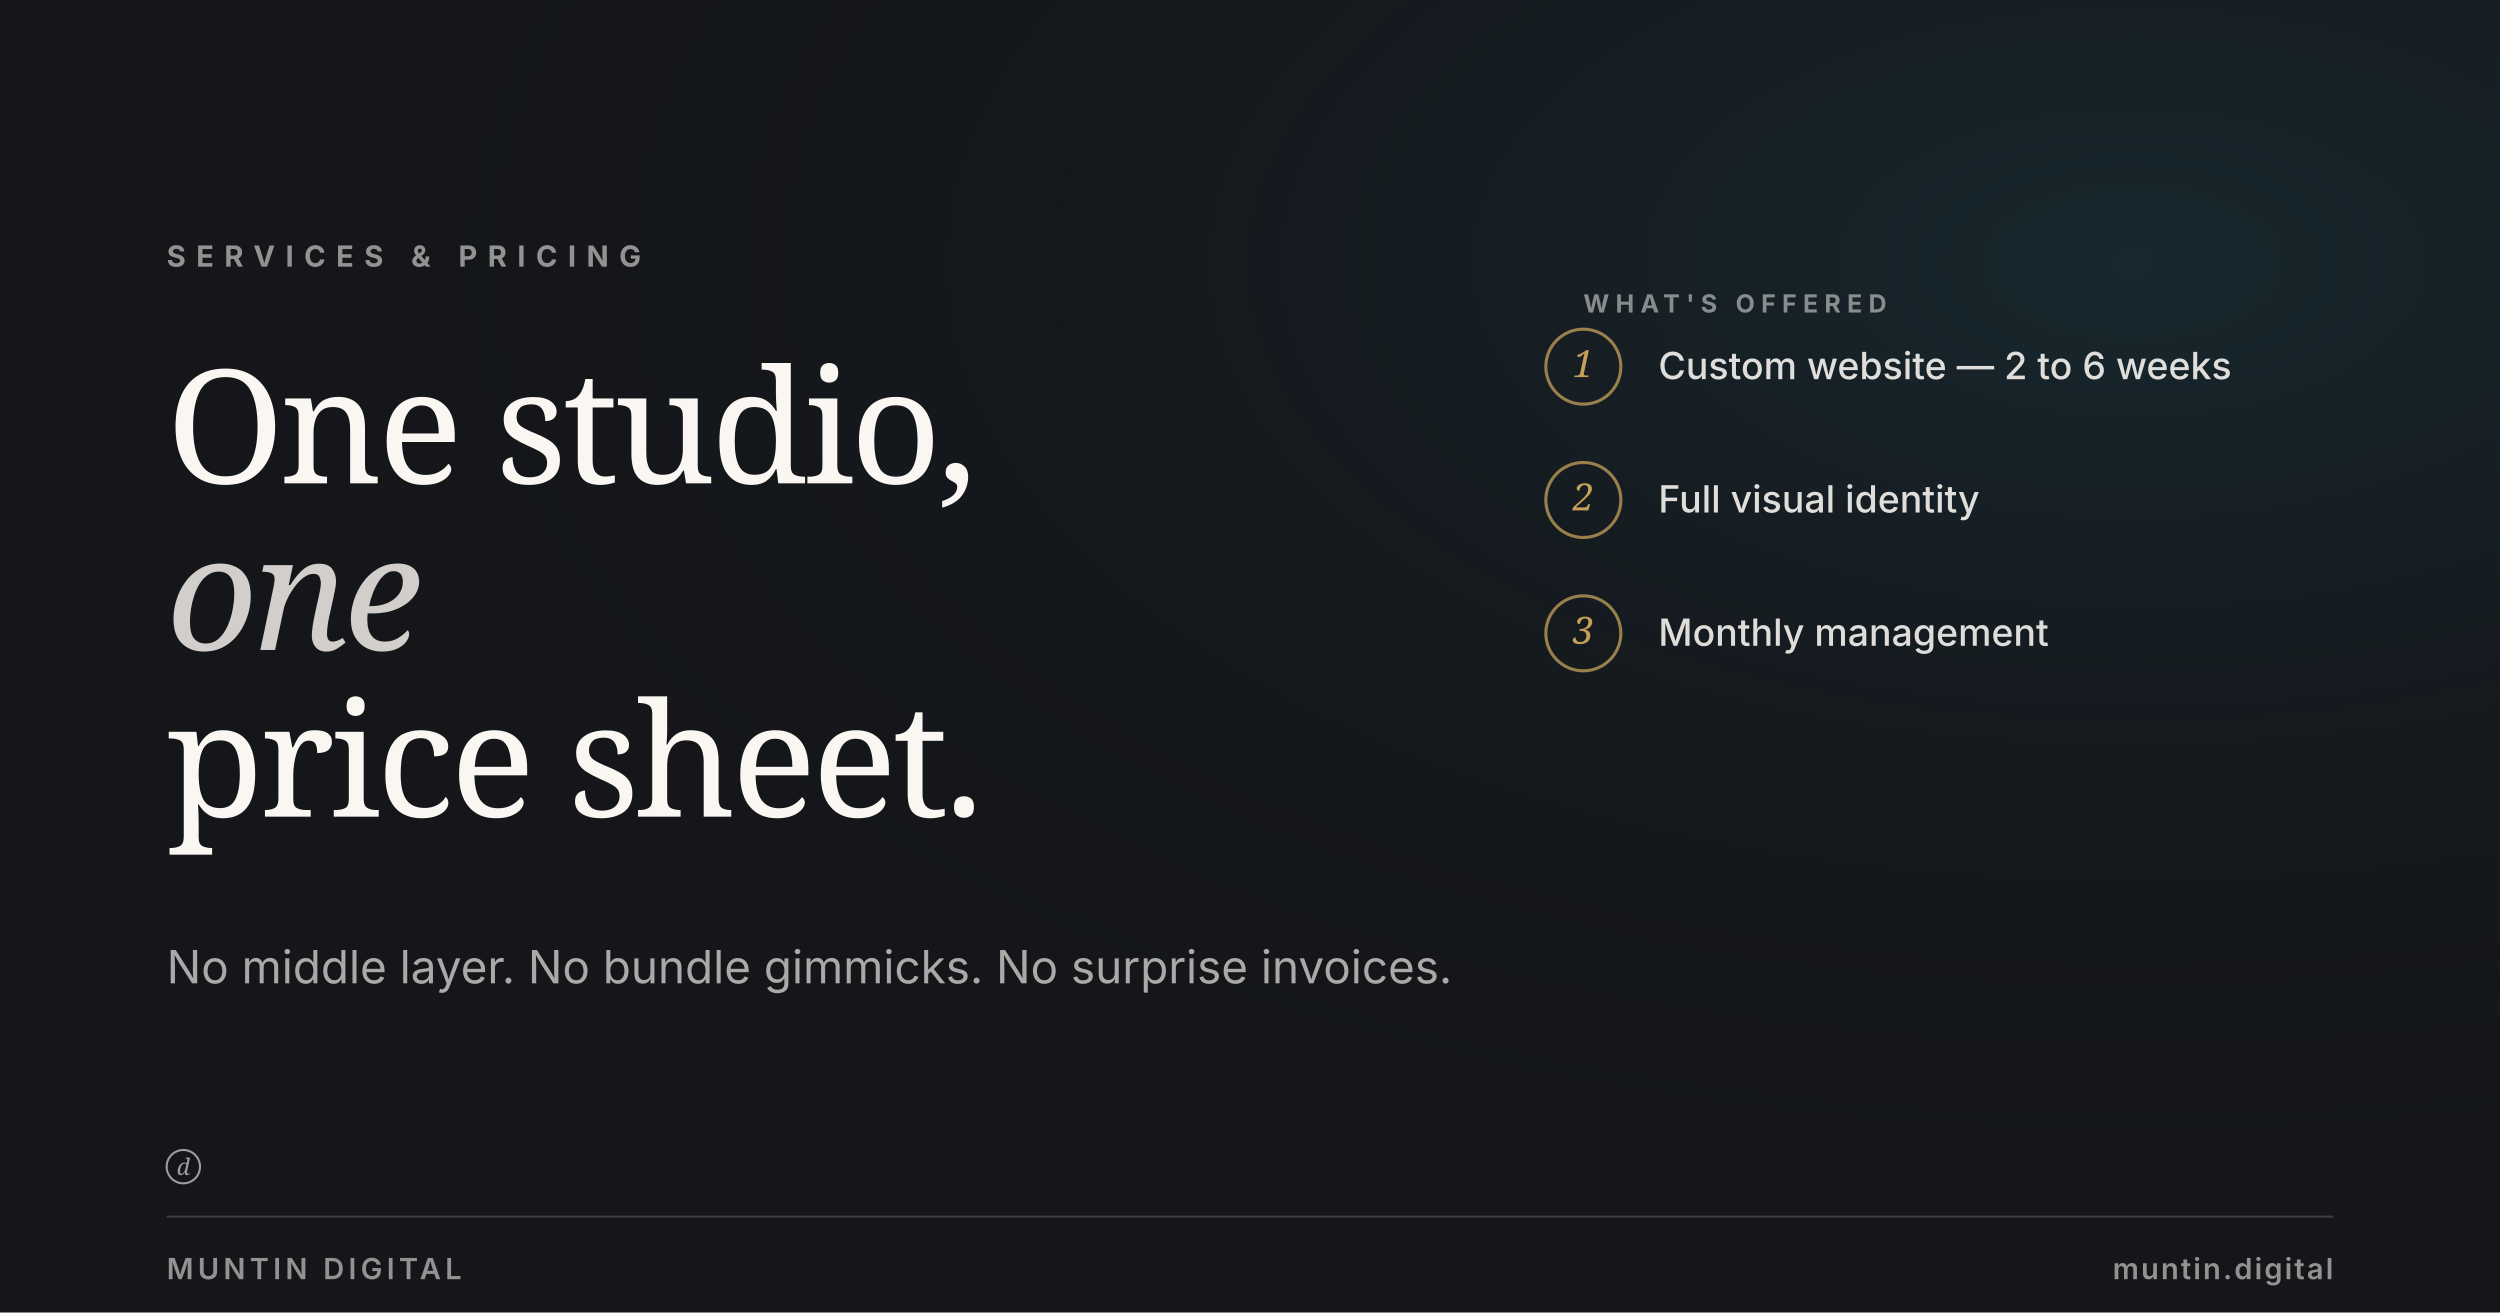
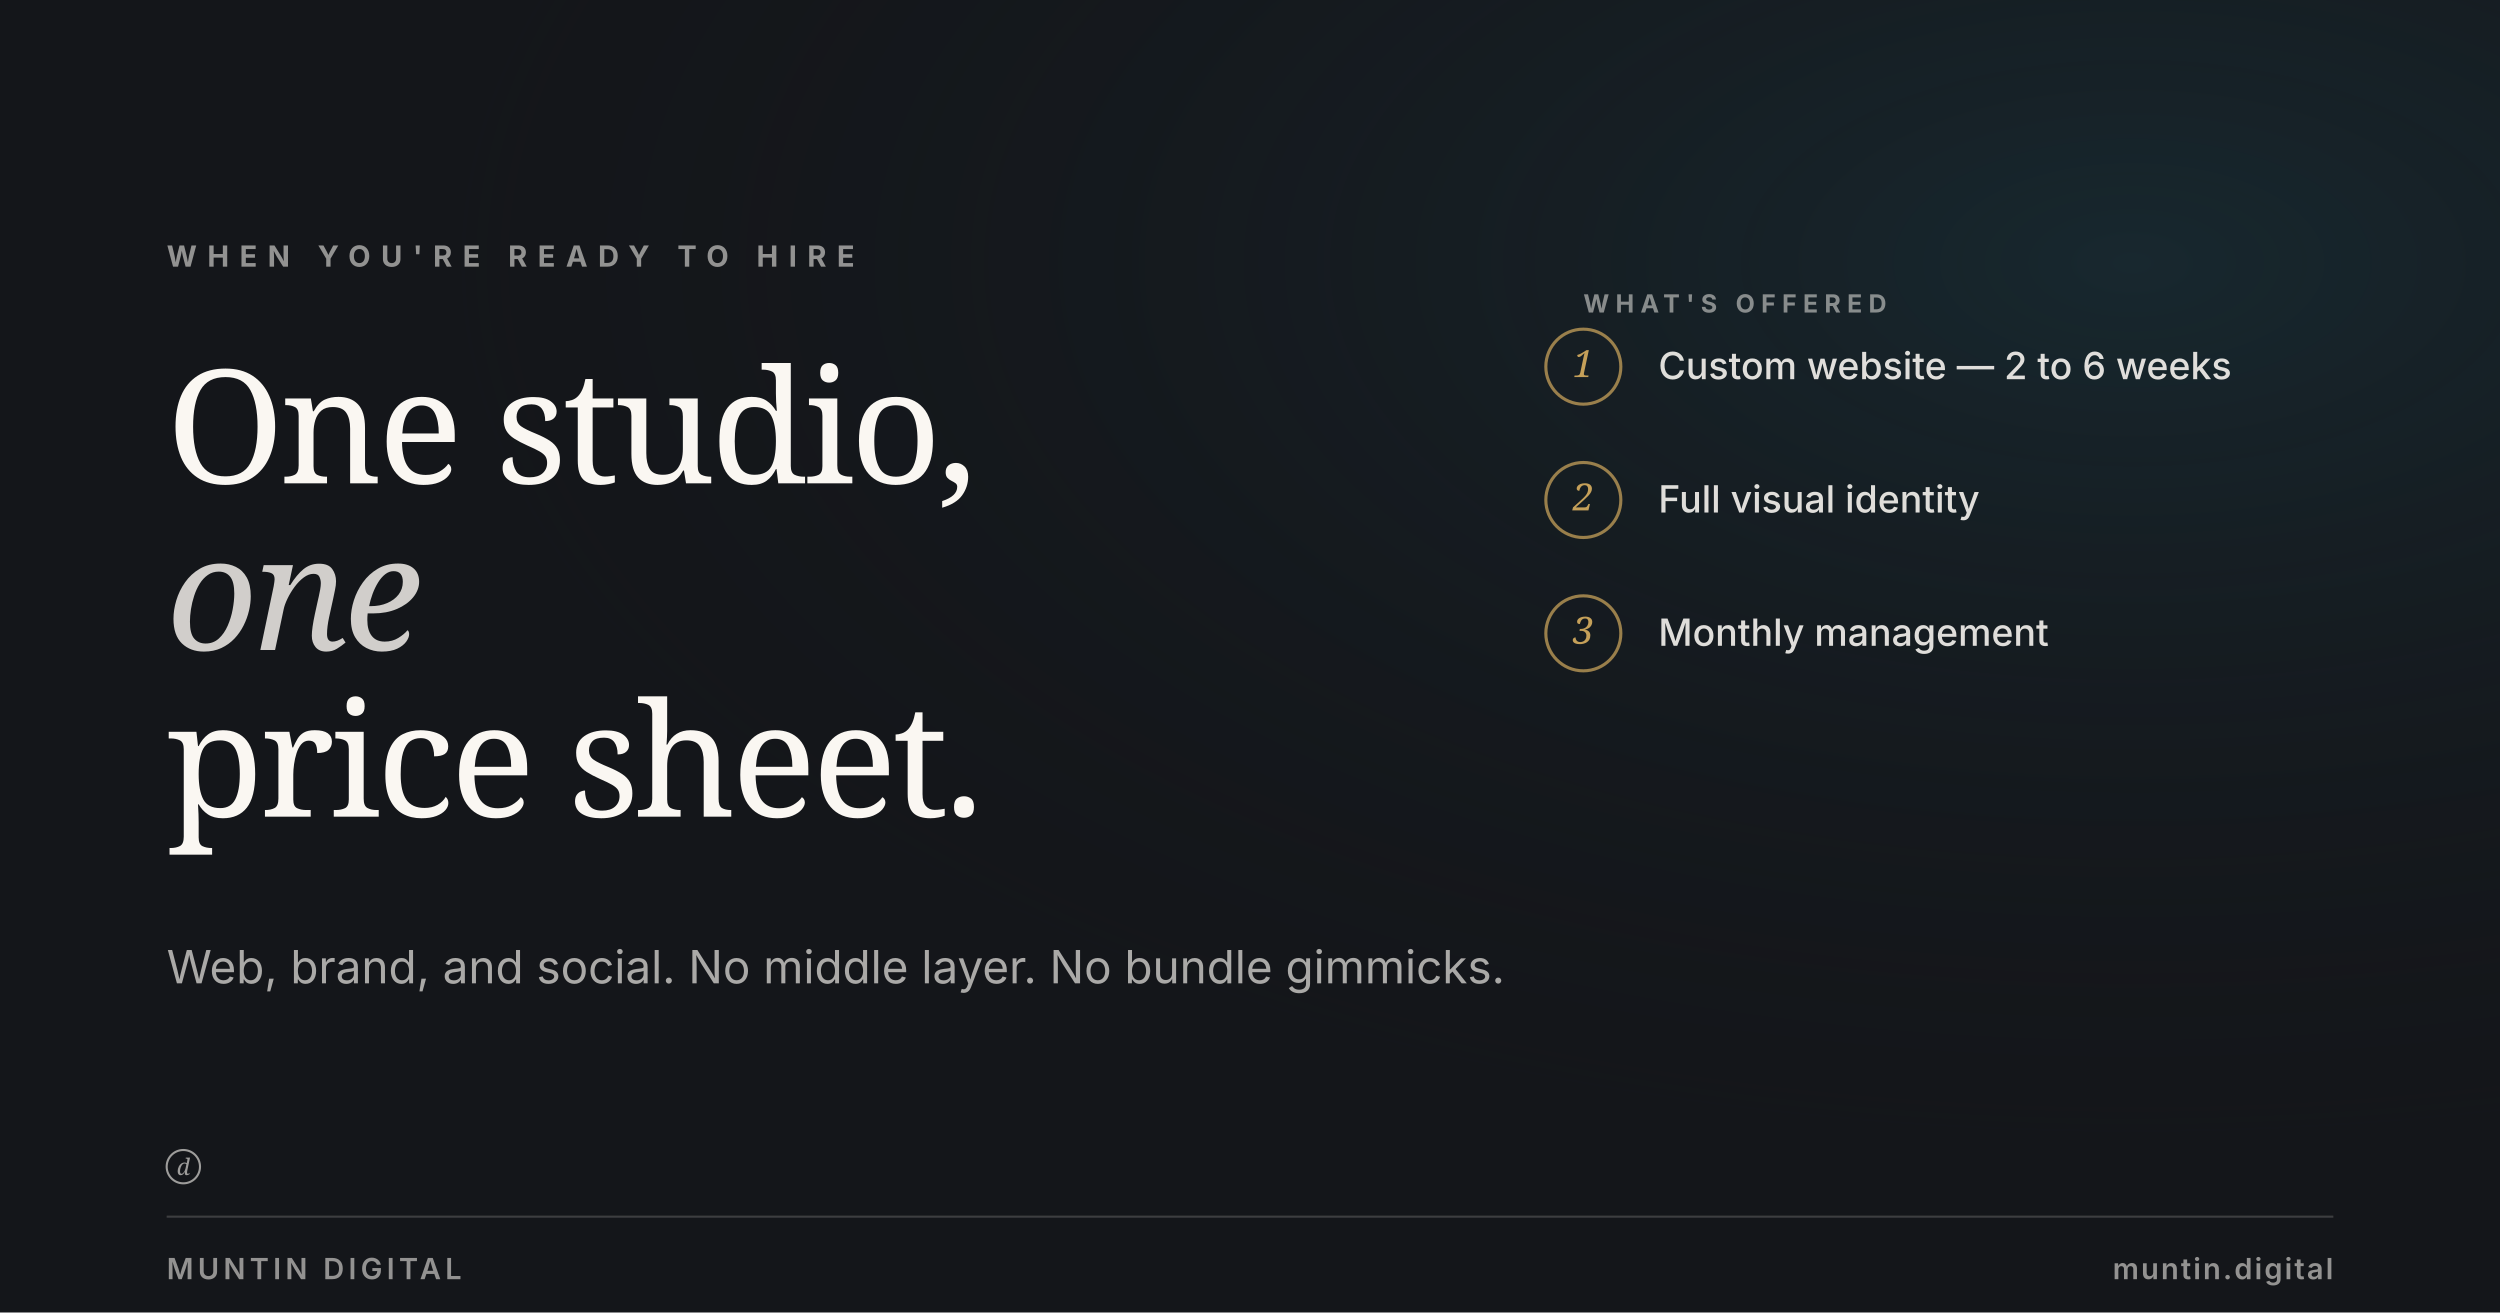
<svg xmlns="http://www.w3.org/2000/svg" viewBox="0 0 1200 630" width="1200" height="630">
  <defs>
    <radialGradient id="glow" cx="85%" cy="20%" r="70%">
      <stop offset="0%" stop-color="#1F4E5B" stop-opacity="0.32" />
      <stop offset="100%" stop-color="#14161A" stop-opacity="0" />
    </radialGradient>
  </defs>
  <rect width="1200" height="630" fill="#14161A" />
  <rect width="1200" height="630" fill="url(#glow)" />
  <text x="760" y="150" font-family="Inter, Arial, sans-serif" font-size="12" font-weight="700" letter-spacing="3" fill="#FAF7F2" opacity="0.5">WHAT'S OFFERED</text>
  <circle cx="760" cy="176" r="18" fill="none" stroke="#C5A059" stroke-width="1.5" opacity="0.75" />
  <text x="760" y="181" text-anchor="middle" font-family="Fraunces, Georgia, serif" font-style="italic" font-size="18" font-weight="500" fill="#C5A059">1</text>
  <text x="796" y="182" font-family="Inter, Arial, sans-serif" font-size="18" font-weight="500" fill="#FAF7F2" opacity="0.88">Custom website — 2 to 6 weeks</text>
  <circle cx="760" cy="240" r="18" fill="none" stroke="#C5A059" stroke-width="1.5" opacity="0.75" />
  <text x="760" y="245" text-anchor="middle" font-family="Fraunces, Georgia, serif" font-style="italic" font-size="18" font-weight="500" fill="#C5A059">2</text>
  <text x="796" y="246" font-family="Inter, Arial, sans-serif" font-size="18" font-weight="500" fill="#FAF7F2" opacity="0.88">Full visual identity</text>
  <circle cx="760" cy="304" r="18" fill="none" stroke="#C5A059" stroke-width="1.5" opacity="0.75" />
  <text x="760" y="309" text-anchor="middle" font-family="Fraunces, Georgia, serif" font-style="italic" font-size="18" font-weight="500" fill="#C5A059">3</text>
  <text x="796" y="310" font-family="Inter, Arial, sans-serif" font-size="18" font-weight="500" fill="#FAF7F2" opacity="0.88">Monthly management</text>
-   <text x="80" y="128" font-family="Inter, Arial, sans-serif" font-size="14" font-weight="700" letter-spacing="5" fill="#FAF7F2" opacity="0.55">SERVICES &amp; PRICING</text>
+   <text x="80" y="128" font-family="Inter, Arial, sans-serif" font-size="14" font-weight="700" letter-spacing="5" fill="#FAF7F2" opacity="0.55">WHEN YOU'RE READY TO HIRE</text>
  <text x="80" y="232" font-family="Fraunces, Georgia, serif" font-size="76" font-weight="500" letter-spacing="-2" fill="#FAF7F2">One studio,</text>
  <text x="80" y="312" font-family="Fraunces, Georgia, serif" font-style="italic" font-size="76" font-weight="400" letter-spacing="-2" fill="#FAF7F2" opacity="0.82">one</text>
  <text x="80" y="392" font-family="Fraunces, Georgia, serif" font-size="76" font-weight="500" letter-spacing="-2" fill="#FAF7F2">price sheet.</text>
-   <text x="80" y="472" font-family="Inter, Arial, sans-serif" font-size="22" font-weight="400" fill="#FAF7F2" opacity="0.65">No middle layer. No bundle gimmicks. No surprise invoices.</text>
+   <text x="80" y="472" font-family="Inter, Arial, sans-serif" font-size="22" font-weight="400" fill="#FAF7F2" opacity="0.65">Web, brand, and social. No middle layer. No bundle gimmicks.</text>
  <g transform="translate(80, 552)" fill="#FAF7F2" opacity="0.6">
    <circle cx="8" cy="8" r="8" fill="none" stroke="#FAF7F2" stroke-width="1" />
    <text x="8" y="12" text-anchor="middle" font-family="Fraunces, Georgia, serif" font-style="italic" font-size="11" font-weight="500" fill="#FAF7F2">d</text>
  </g>
  <line x1="80" y1="584" x2="1120" y2="584" stroke="rgba(250,247,242,0.18)" stroke-width="1" />
  <text x="80" y="614" font-family="Inter, Arial, sans-serif" font-size="14" font-weight="600" letter-spacing="2" fill="rgba(250,247,242,0.55)">MUNTIN DIGITAL</text>
  <text x="1120" y="614" text-anchor="end" font-family="Inter, Arial, sans-serif" font-size="14" font-weight="600" letter-spacing="1" fill="rgba(250,247,242,0.55)">muntin.digital</text>
</svg>
